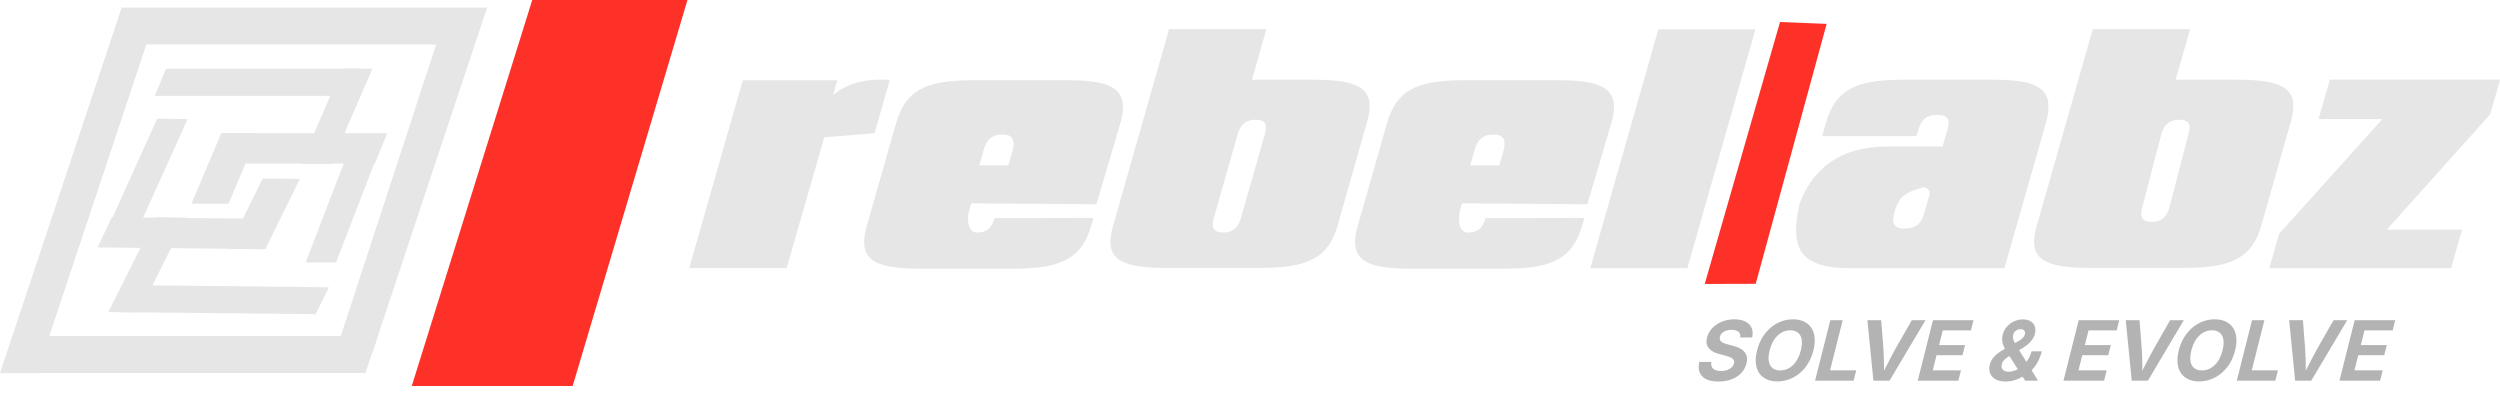
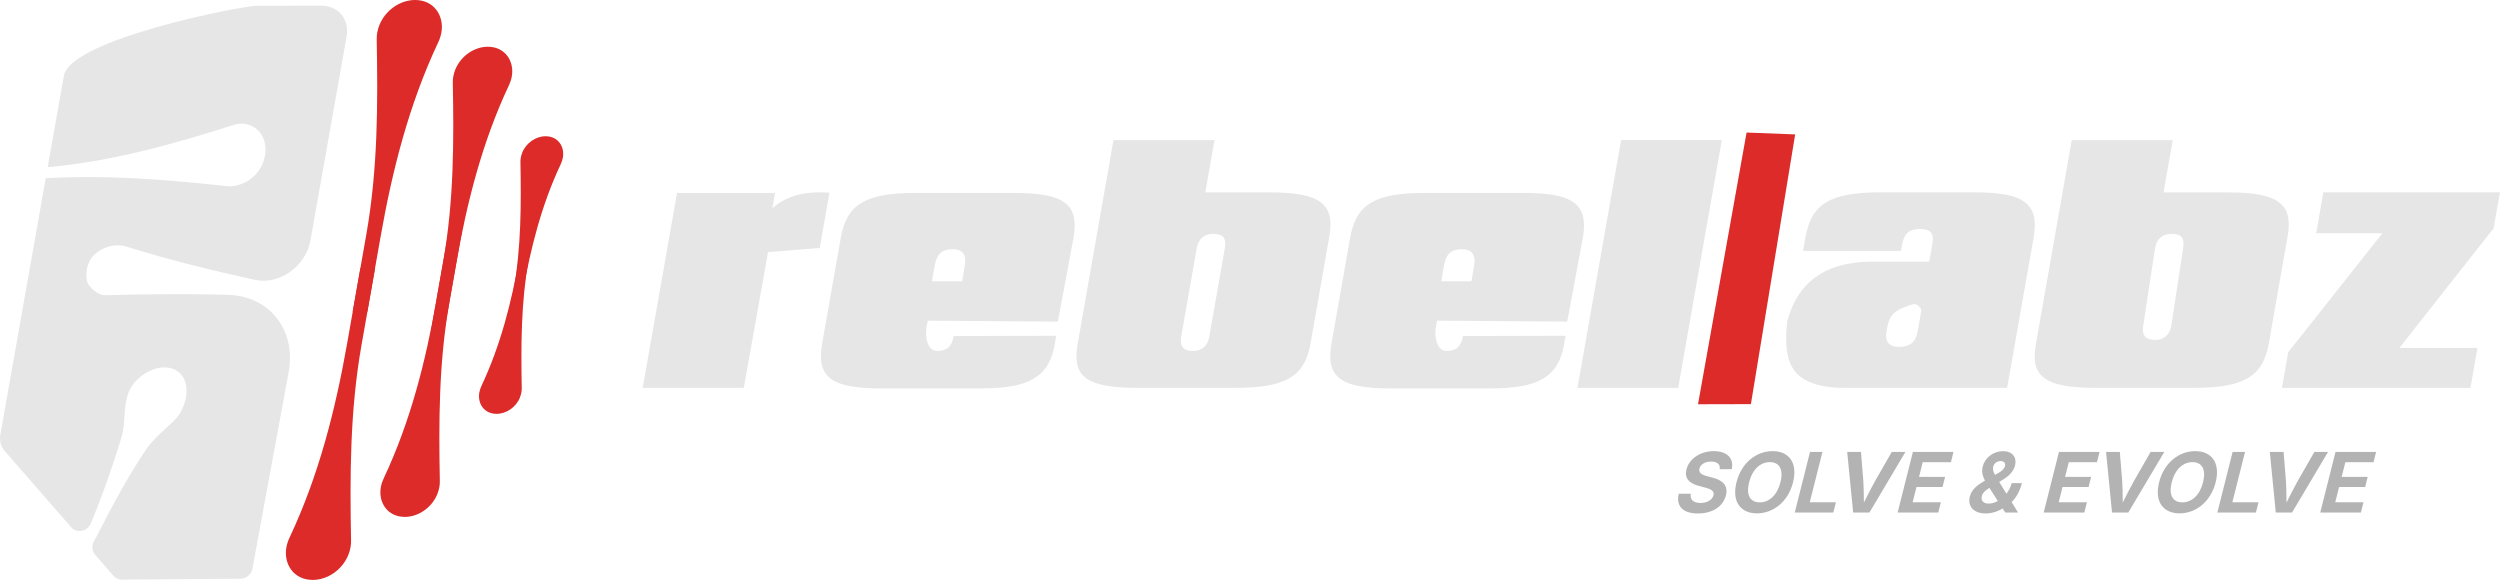
- <svg xmlns="http://www.w3.org/2000/svg" id="Layer_2" data-name="Layer 2" viewBox="0 0 382.38 62.31">
+ <svg xmlns="http://www.w3.org/2000/svg" id="Layer_2" data-name="Layer 2" viewBox="0 0 747.73 173.45">
  <defs>
    <style>
      .cls-1 {
+         fill: #e6e6e6;
+       }
+ 
+       .cls-2 {
        fill: #b3b3b3;
-         font-family: Inter-Bold, Inter, system-ui, -apple-system, 'Segoe UI', Arial, sans-serif;
-         font-size: 13.11px;
+         font-family: Inter-Bold, Inter;
+         font-size: 25.69px;
        font-variation-settings: 'opsz' 14, 'wght' 700;
        font-weight: 700;
      }

-       .cls-2 {
-         fill: #e6e6e6;
-       }
- 
      .cls-3 {
-         fill: #fd3128;
+         fill: #dc2b28;
      }
    </style>
  </defs>
  <g id="Layer_1-2" data-name="Layer 1">
    <g>
      <g>
-         <path class="cls-3" d="M81.41,0l-18.43,59.04h24.61L105.15,0h-23.75Z" />
        <g>
          <g>
-             <path class="cls-2" d="M47.36,51.4H5.06s-1.88,5.65-1.88,5.65h52.72l1.88-5.65h-10.42Z" />
-             <polygon class="cls-2" points="74.51 1.16 56.89 54.12 51.23 54.12 66.71 6.81 22.38 6.81 5.65 57.06 0 57.06 18.61 1.16 74.51 1.16" />
+             <path class="cls-1" d="M192.23,116l10.26-58.28h29.32l-.8,4.57c4-3.65,9.7-5.21,17.08-4.66l-2.91,16.53-15.46,1.24-7.26,40.6h-30.23Z" />
+             <path class="cls-1" d="M360.5,57.54h19.34c3.71,0,6.81.23,9.28.68,2.47.45,4.41,1.19,5.81,2.22,1.4,1.02,2.3,2.37,2.71,4.02.41,1.66.4,3.66-.01,6.03l-5.7,32.48c-.44,2.42-1.16,4.46-2.15,6.12-.99,1.66-2.36,3-4.12,4.02-1.76,1.02-3.95,1.76-6.6,2.22-2.64.45-5.82.68-9.53.68h-29.56c-3.71,0-6.8-.23-9.27-.68-2.47-.45-4.39-1.18-5.77-2.17-1.38-1-2.27-2.32-2.69-3.98-.41-1.66-.39-3.72.06-6.2l10.73-61.07h30.21l-2.75,15.64ZM356.74,104.97c2.79,0,4.44-1.45,4.95-4.34l4.64-26.33c.26-1.57.12-2.69-.42-3.35-.54-.66-1.54-.99-3-.99-2.81,0-4.47,1.45-4.98,4.34l-4.64,26.33c-.51,2.9.64,4.34,3.45,4.34Z" />
+             <path class="cls-1" d="M467.84,102.88c-.44,2.5-1.16,4.58-2.15,6.25-.99,1.67-2.37,3.04-4.14,4.1-1.77,1.06-3.97,1.82-6.61,2.27-2.63.45-5.81.68-9.52.68h-29.56c-3.71,0-6.81-.23-9.28-.68-2.47-.45-4.4-1.2-5.77-2.23-1.37-1.03-2.25-2.4-2.65-4.1-.4-1.7-.38-3.8.06-6.29l5.61-31.88c.44-2.5,1.16-4.59,2.16-6.29,1-1.7,2.36-3.07,4.1-4.1,1.73-1.03,3.92-1.77,6.55-2.23,2.63-.45,5.81-.68,9.52-.68h29.56c3.71,0,6.81.23,9.28.68,2.47.45,4.41,1.21,5.8,2.27,1.39,1.06,2.29,2.44,2.69,4.14.4,1.7.38,3.77-.05,6.2l-4.7,25.2-38.91-.28-.38,2c-.52,2.97.36,7.06,3.16,7.06,1.46,0,2.58-.35,3.37-1.05.79-.7,1.33-1.83,1.6-3.41l30.67-.08-.43,2.44ZM431.88,79.46l-.8,4.66h9.02l.8-4.66c.58-3.28-.65-4.92-3.68-4.92-1.59,0-2.8.38-3.63,1.15-.83.77-1.4,2.02-1.71,3.78Z" />
+             <path class="cls-1" d="M315.5,102.88c-.44,2.5-1.16,4.58-2.15,6.25-.99,1.67-2.37,3.04-4.14,4.1-1.77,1.06-3.97,1.82-6.61,2.27-2.63.45-5.81.68-9.52.68h-29.56c-3.71,0-6.81-.23-9.28-.68-2.47-.45-4.4-1.2-5.77-2.23-1.37-1.03-2.25-2.4-2.65-4.1-.4-1.7-.38-3.8.06-6.29l5.61-31.88c.44-2.5,1.16-4.59,2.16-6.29,1-1.7,2.36-3.07,4.1-4.1,1.73-1.03,3.92-1.77,6.55-2.23,2.63-.45,5.81-.68,9.52-.68h29.56c3.71,0,6.81.23,9.28.68,2.47.45,4.41,1.21,5.8,2.27s2.29,2.44,2.69,4.14c.4,1.7.38,3.77-.05,6.2l-4.7,25.2-38.91-.28-.38,2c-.52,2.97.36,7.06,3.16,7.06,1.46,0,2.58-.35,3.37-1.05.79-.7,1.33-1.83,1.6-3.41l30.67-.08-.43,2.44ZM279.55,79.46l-.8,4.66h9.02l.8-4.66c.58-3.28-.65-4.92-3.68-4.92-1.59,0-2.8.38-3.63,1.15-.83.77-1.4,2.02-1.71,3.78Z" />
          </g>
+           <path class="cls-1" d="M471.81,116l13.05-74.1h30.12l-13.05,74.1h-30.12Z" />
+         </g>
+         <g>
+           <path class="cls-3" d="M507.86,120.91l14.53-81.27,14.53.56-13.24,80.67-15.82.04Z" />
          <g>
-             <path class="cls-2" d="M33.86,20.36l-4.58,10.8h5.67s4.58-10.81,4.58-10.81h-5.67Z" />
-             <polygon class="cls-2" points="55.3 10.51 25.4 10.51 23.66 14.66 53.56 14.66 55.3 10.51 55.3 10.51" />
-             <polygon class="cls-2" points="56.97 10.5 52.32 10.5 46.01 25.07 50.66 25.07 56.97 10.5 56.97 10.5" />
-             <polygon class="cls-2" points="59.22 20.37 33.89 20.37 32.01 25.01 57.34 25.01 59.22 20.37 59.22 20.37" />
-             <polygon class="cls-2" points="57.9 23.27 53.25 23.27 46.75 40.14 51.4 40.14 57.9 23.27 57.9 23.27" />
-           </g>
-           <g>
-             <path class="cls-2" d="M40.58,38.11l5.28-10.75-5.69-.05-5.28,10.75,5.69.05Z" />
-             <polygon class="cls-2" points="20.25 43.61 18.24 47.74 48.29 48.06 50.3 43.94 20.25 43.61 20.25 43.61" />
-             <polygon class="cls-2" points="23.83 33.24 16.57 47.73 21.24 47.78 28.5 33.29 23.83 33.24 23.83 33.24" />
-             <polygon class="cls-2" points="17.11 33.22 14.93 37.84 40.38 38.11 42.56 33.49 17.11 33.22 17.11 33.22" />
-             <polygon class="cls-2" points="24.04 18.16 16.44 34.96 21.11 35.01 28.7 18.21 24.04 18.16 24.04 18.16" />
+             <path class="cls-1" d="M577.01,78.26l.92-5.12c.33-1.77.18-2.99-.44-3.65s-1.71-1-3.29-1-2.79.36-3.61,1.09c-.82.73-1.38,1.92-1.69,3.56l-.34,1.92h-29.3l.76-4.19c.44-2.51,1.16-4.62,2.16-6.32,1-1.7,2.37-3.07,4.13-4.11,1.76-1.04,3.95-1.79,6.59-2.24,2.63-.45,5.81-.68,9.52-.68h28.12c3.71,0,6.81.23,9.28.68,2.47.45,4.41,1.21,5.81,2.28,1.4,1.07,2.3,2.46,2.69,4.17.39,1.71.38,3.78-.04,6.22l-7.97,45.14h-47.92c-6.82.12-11.74-1.24-14.74-4.07-3-2.83-4.03-8.11-3.1-15.85,3.04-11.54,11.11-17.48,24.22-17.82h18.22ZM573.56,99.09l1.03-5.86c.22-1.26-1.31-2.59-2.52-2.2l-1.26.4c-2.08.67-3.57,1.46-4.48,2.37-.91.91-1.53,2.25-1.86,4.02l-.22,1.27c-.55,3.1.7,4.66,3.75,4.66,1.57,0,2.82-.36,3.75-1.09.92-.73,1.53-1.92,1.82-3.56Z" />
+             <path class="cls-1" d="M647.11,57.54h19.34c3.71,0,6.81.23,9.28.68,2.47.45,4.41,1.19,5.81,2.22,1.4,1.02,2.3,2.37,2.71,4.02.41,1.66.4,3.66-.01,6.03l-5.7,32.48c-.44,2.42-1.16,4.46-2.15,6.12-.99,1.66-2.36,3-4.12,4.02-1.76,1.02-3.95,1.76-6.6,2.22-2.64.45-5.82.68-9.53.68h-29.56c-3.71,0-6.8-.23-9.27-.68-2.47-.45-4.39-1.18-5.77-2.17-1.38-1-2.27-2.32-2.69-3.98-.41-1.66-.39-3.72.06-6.2l10.73-61.07h30.21l-2.75,15.64ZM644.49,101.66c2.79,0,4.44-1.45,4.95-4.34l3.5-23.02c.26-1.57.12-2.69-.42-3.35-.54-.66-1.54-.99-3-.99-2.81,0-4.47,1.45-4.98,4.34l-3.5,23.02c-.51,2.9.64,4.34,3.45,4.34Z" />
+             <path class="cls-1" d="M682.51,116l1.88-10.67,28.17-35.58h-19.81l2.15-12.23h52.82l-1.9,10.76-28.18,35.78h23.35l-2.1,11.94h-56.39Z" />
          </g>
        </g>
      </g>
+       <text class="cls-2" transform="translate(499.64 153.3) scale(.97) skewX(-14.14)">
+         <tspan x="0" y="0">SOLVE &amp; EVOLVE</tspan>
+       </text>
      <g>
+         <path class="cls-1" d="M27.41,77.1c-1.64,2.08-1.9,5.78-1.24,7.44.57,1.43,3.24,3.8,5.09,3.75,12.19-.32,25.27-.46,37.07-.1,12.32.37,20.3,10.62,18.02,23.01l-10.85,58.89c-.31,1.71-1.83,2.98-3.55,3l-35.47.27c-.98,0-1.9-.4-2.53-1.12l-5.51-6.32c-.9-1.04-1.07-2.55-.42-3.83,5.27-10.21,9.95-19.19,15.59-27.53,3.27-4.83,8.59-8.06,10.27-11.01,3.04-5.38,2.53-11.28-1.97-13.16s-11.37,1.68-13.45,6.98c-1.7,4.34-.81,9.13-2.16,13.57-2.49,8.15-5.54,16.98-9.14,25.62-1.01,2.43-4.2,3.05-5.87,1.14L1.41,134.9c-1.14-1.31-1.62-3.09-1.31-4.86L13.68,53.3c18.6-1.05,36.09.44,54.22,2.37,4.18.45,10.04-2.63,11.28-8.77,1.45-7.2-4.22-11.16-9.18-9.58-18.65,5.98-36.81,10.96-55.43,12.65l-.31.03s2.91-16.43,4.84-27.33C21.03,11.77,72.14,1.71,77.06,1.71c3.7,0,11.95-.01,19.06-.01,5.1,0,8.48,4.14,7.54,9.24l-10.84,61.16c-1.39,7.55-9.35,13.18-16.46,11.62-12.69-2.78-25.58-5.9-38.39-9.92-3.66-1.15-8.07.14-10.57,3.3Z" />
        <g>
          <g>
-             <path class="cls-2" d="M105.42,41.01l8.19-28.73h14.45l-.64,2.25c2.17-1.8,5.06-2.57,8.67-2.3l-2.32,8.15-7.69.61-5.76,20.01h-14.9Z" />
-             <path class="cls-2" d="M191.51,12.19h9.53c1.83,0,3.34.11,4.54.33s2.11.59,2.75,1.09c.64.51,1.01,1.17,1.12,1.98.11.82,0,1.81-.33,2.97l-4.55,16.01c-.35,1.19-.81,2.2-1.39,3.01-.58.82-1.33,1.48-2.25,1.98-.92.51-2.04.87-3.37,1.09-1.33.22-2.91.33-4.74.33h-14.57c-1.83,0-3.34-.11-4.53-.33-1.19-.22-2.1-.58-2.73-1.07-.63-.49-1-1.14-1.11-1.96-.12-.82,0-1.84.36-3.06l8.57-30.1h14.89l-2.2,7.71ZM187.11,35.57c1.38,0,2.27-.71,2.67-2.14l3.7-12.98c.21-.78.2-1.33-.03-1.65-.23-.33-.71-.49-1.43-.49-1.38,0-2.28.71-2.69,2.14l-3.7,12.98c-.41,1.43.08,2.14,1.47,2.14Z" />
-             <path class="cls-2" d="M241.98,34.54c-.35,1.23-.82,2.26-1.39,3.08-.58.82-1.33,1.5-2.26,2.02-.93.52-2.06.9-3.38,1.12-1.32.22-2.9.33-4.73.33h-14.57c-1.83,0-3.34-.11-4.54-.33-1.2-.22-2.1-.59-2.72-1.1-.62-.51-.98-1.18-1.09-2.02-.11-.84.02-1.87.37-3.1l4.48-15.72c.35-1.23.82-2.26,1.4-3.1.58-.84,1.33-1.51,2.24-2.02.91-.51,2.03-.87,3.35-1.1,1.32-.22,2.9-.33,4.73-.33h14.57c1.83,0,3.34.11,4.54.33,1.2.22,2.11.6,2.74,1.12s1,1.2,1.1,2.04c.11.84-.01,1.86-.36,3.06l-3.67,12.42-19.16-.14-.29.99c-.42,1.46-.2,3.48,1.18,3.48.72,0,1.29-.17,1.72-.52.43-.34.75-.9.97-1.68l15.12-.04-.34,1.2ZM225.52,23l-.64,2.3h4.45l.64-2.3c.46-1.62-.06-2.43-1.55-2.43-.78,0-1.4.19-1.85.57-.45.38-.8,1-1.05,1.86Z" />
-             <path class="cls-2" d="M166.89,34.54c-.35,1.23-.82,2.26-1.39,3.08-.58.82-1.33,1.5-2.26,2.02-.93.52-2.06.9-3.38,1.12-1.32.22-2.9.33-4.73.33h-14.57c-1.83,0-3.34-.11-4.54-.33-1.2-.22-2.1-.59-2.72-1.1-.62-.51-.98-1.18-1.09-2.02-.11-.84.02-1.87.37-3.1l4.48-15.72c.35-1.23.82-2.26,1.4-3.1.58-.84,1.33-1.51,2.24-2.02.91-.51,2.03-.87,3.35-1.1,1.32-.22,2.9-.33,4.73-.33h14.57c1.83,0,3.34.11,4.54.33,1.2.22,2.11.6,2.74,1.12s1,1.2,1.1,2.04c.11.84-.01,1.86-.36,3.06l-3.67,12.42-19.16-.14-.29.99c-.42,1.46-.2,3.48,1.18,3.48.72,0,1.29-.17,1.72-.52.43-.34.75-.9.97-1.68l15.12-.04-.34,1.2ZM150.43,23l-.64,2.3h4.45l.64-2.3c.46-1.62-.06-2.43-1.55-2.43-.78,0-1.4.19-1.85.57-.45.38-.8,1-1.05,1.86Z" />
+             <path class="cls-3" d="M155.55,118.81c-1.18,3-4.13,4.97-7.02,4.97-3.78,0-5.74-3.16-5.17-6.38.12-.66.32-1.29.6-1.89,5.82-12.34,9.07-25.35,11.34-38.24l2.6-14.75h2.88l-2.67,15.1c-2.29,12.97-2.29,25.74-2.06,38.47.02.86-.15,1.77-.52,2.71Z" />
+             <path class="cls-3" d="M156.16,45.72c1.18-3,4.13-4.97,7.02-4.97,3.78,0,5.74,3.16,5.17,6.38-.12.66-.32,1.29-.6,1.89-5.82,12.34-9.07,25.35-11.34,38.24l-2.6,14.75h-2.88l2.67-15.1c2.29-12.97,2.29-25.74,2.06-38.47-.02-.86.15-1.77.52-2.71Z" />
          </g>
-           <path class="cls-2" d="M243.24,41.01l10.41-36.53h14.85l-10.41,36.53h-14.85Z" />
-         </g>
-         <g>
-           <path class="cls-3" d="M260.74,43.43l11.52-40.06,7.13.28-10.85,39.76-7.8.02Z" />
          <g>
-             <path class="cls-2" d="M297.12,22.4l.73-2.53c.26-.87.25-1.47-.02-1.8s-.79-.49-1.57-.49-1.4.18-1.84.54c-.44.36-.78.94-1.02,1.76l-.27.94h-14.44l.6-2.06c.35-1.24.82-2.28,1.4-3.11.58-.84,1.34-1.51,2.26-2.03.92-.51,2.04-.88,3.37-1.1,1.32-.22,2.9-.33,4.73-.33h13.86c1.83,0,3.34.11,4.54.33,1.2.22,2.11.6,2.74,1.13.63.53,1,1.21,1.1,2.05.1.84-.02,1.86-.35,3.06l-6.35,22.25h-23.62c-3.37.06-5.72-.61-7.05-2-1.33-1.39-1.55-4-.68-7.81,2.12-5.69,6.42-8.62,12.89-8.79h8.98ZM294.3,32.67l.82-2.89c.18-.62-.5-1.28-1.12-1.09l-.64.2c-1.06.33-1.84.72-2.34,1.17-.5.45-.88,1.11-1.13,1.98l-.18.63c-.44,1.53.1,2.3,1.6,2.3.78,0,1.41-.18,1.91-.54.49-.36.86-.94,1.09-1.76Z" />
-             <path class="cls-2" d="M332.79,12.19h9.53c1.83,0,3.34.11,4.54.33s2.11.59,2.75,1.09c.64.51,1.01,1.17,1.12,1.98.11.82,0,1.81-.33,2.97l-4.55,16.01c-.35,1.19-.81,2.2-1.39,3.01-.58.82-1.33,1.48-2.25,1.98-.92.51-2.04.87-3.37,1.09-1.33.22-2.91.33-4.74.33h-14.57c-1.83,0-3.34-.11-4.53-.33-1.19-.22-2.1-.58-2.73-1.07-.63-.49-1-1.14-1.11-1.96-.12-.82,0-1.84.36-3.06l8.57-30.1h14.89l-2.2,7.71ZM329.12,33.94c1.38,0,2.27-.71,2.67-2.14l2.96-11.35c.21-.78.2-1.33-.03-1.65-.23-.33-.71-.49-1.43-.49-1.38,0-2.28.71-2.69,2.14l-2.96,11.35c-.41,1.43.08,2.14,1.47,2.14Z" />
-             <path class="cls-2" d="M347.1,41.01l1.5-5.26,15.79-17.54h-9.76l1.72-6.03h26.04l-1.51,5.3-15.81,17.64h11.51l-1.68,5.89h-27.8Z" />
+             <path class="cls-3" d="M130.83,147.7c-1.64,4.16-5.74,6.9-9.75,6.9-5.24,0-7.97-4.39-7.18-8.86.16-.91.45-1.79.84-2.62,8.08-17.14,12.59-35.2,15.75-53.09l3.61-20.48h4l-3.7,20.97c-3.18,18.01-3.18,35.74-2.85,53.41.02,1.19-.2,2.46-.72,3.76Z" />
+             <path class="cls-3" d="M136.15,20.88c1.64-4.16,5.74-6.9,9.75-6.9,5.24,0,7.97,4.39,7.18,8.86-.16.91-.45,1.79-.84,2.62-8.08,17.14-12.59,35.2-15.75,53.09l-3.61,20.48h-4l3.7-20.97c3.18-18.01,3.18-35.74,2.85-53.41-.02-1.19.2-2.46.72-3.76Z" />
+           </g>
+           <g>
+             <path class="cls-3" d="M104.22,165.88c-1.8,4.57-6.29,7.57-10.69,7.57-5.75,0-8.74-4.81-7.88-9.71.18-1,.49-1.97.92-2.88,8.86-18.79,13.81-38.6,17.27-58.22l3.96-22.46h4.39l-4.06,23c-3.49,19.75-3.49,39.2-3.13,58.57.02,1.3-.22,2.7-.78,4.13Z" />
+             <path class="cls-3" d="M113.45,7.57c1.8-4.57,6.29-7.57,10.69-7.57,5.75,0,8.74,4.81,7.88,9.71-.18,1-.49,1.97-.92,2.88-8.86,18.79-13.81,38.6-17.27,58.22l-3.96,22.46h-4.39l4.06-23c3.49-19.75,3.49-39.2,3.13-58.57-.02-1.3.22-2.7.78-4.13Z" />
          </g>
        </g>
      </g>
-       <text class="cls-1" transform="translate(258.66 58.22) scale(.97) skewX(-14.14)">
-         <tspan x="0" y="0">SOLVE &amp; EVOLVE</tspan>
-       </text>
    </g>
  </g>
</svg>
